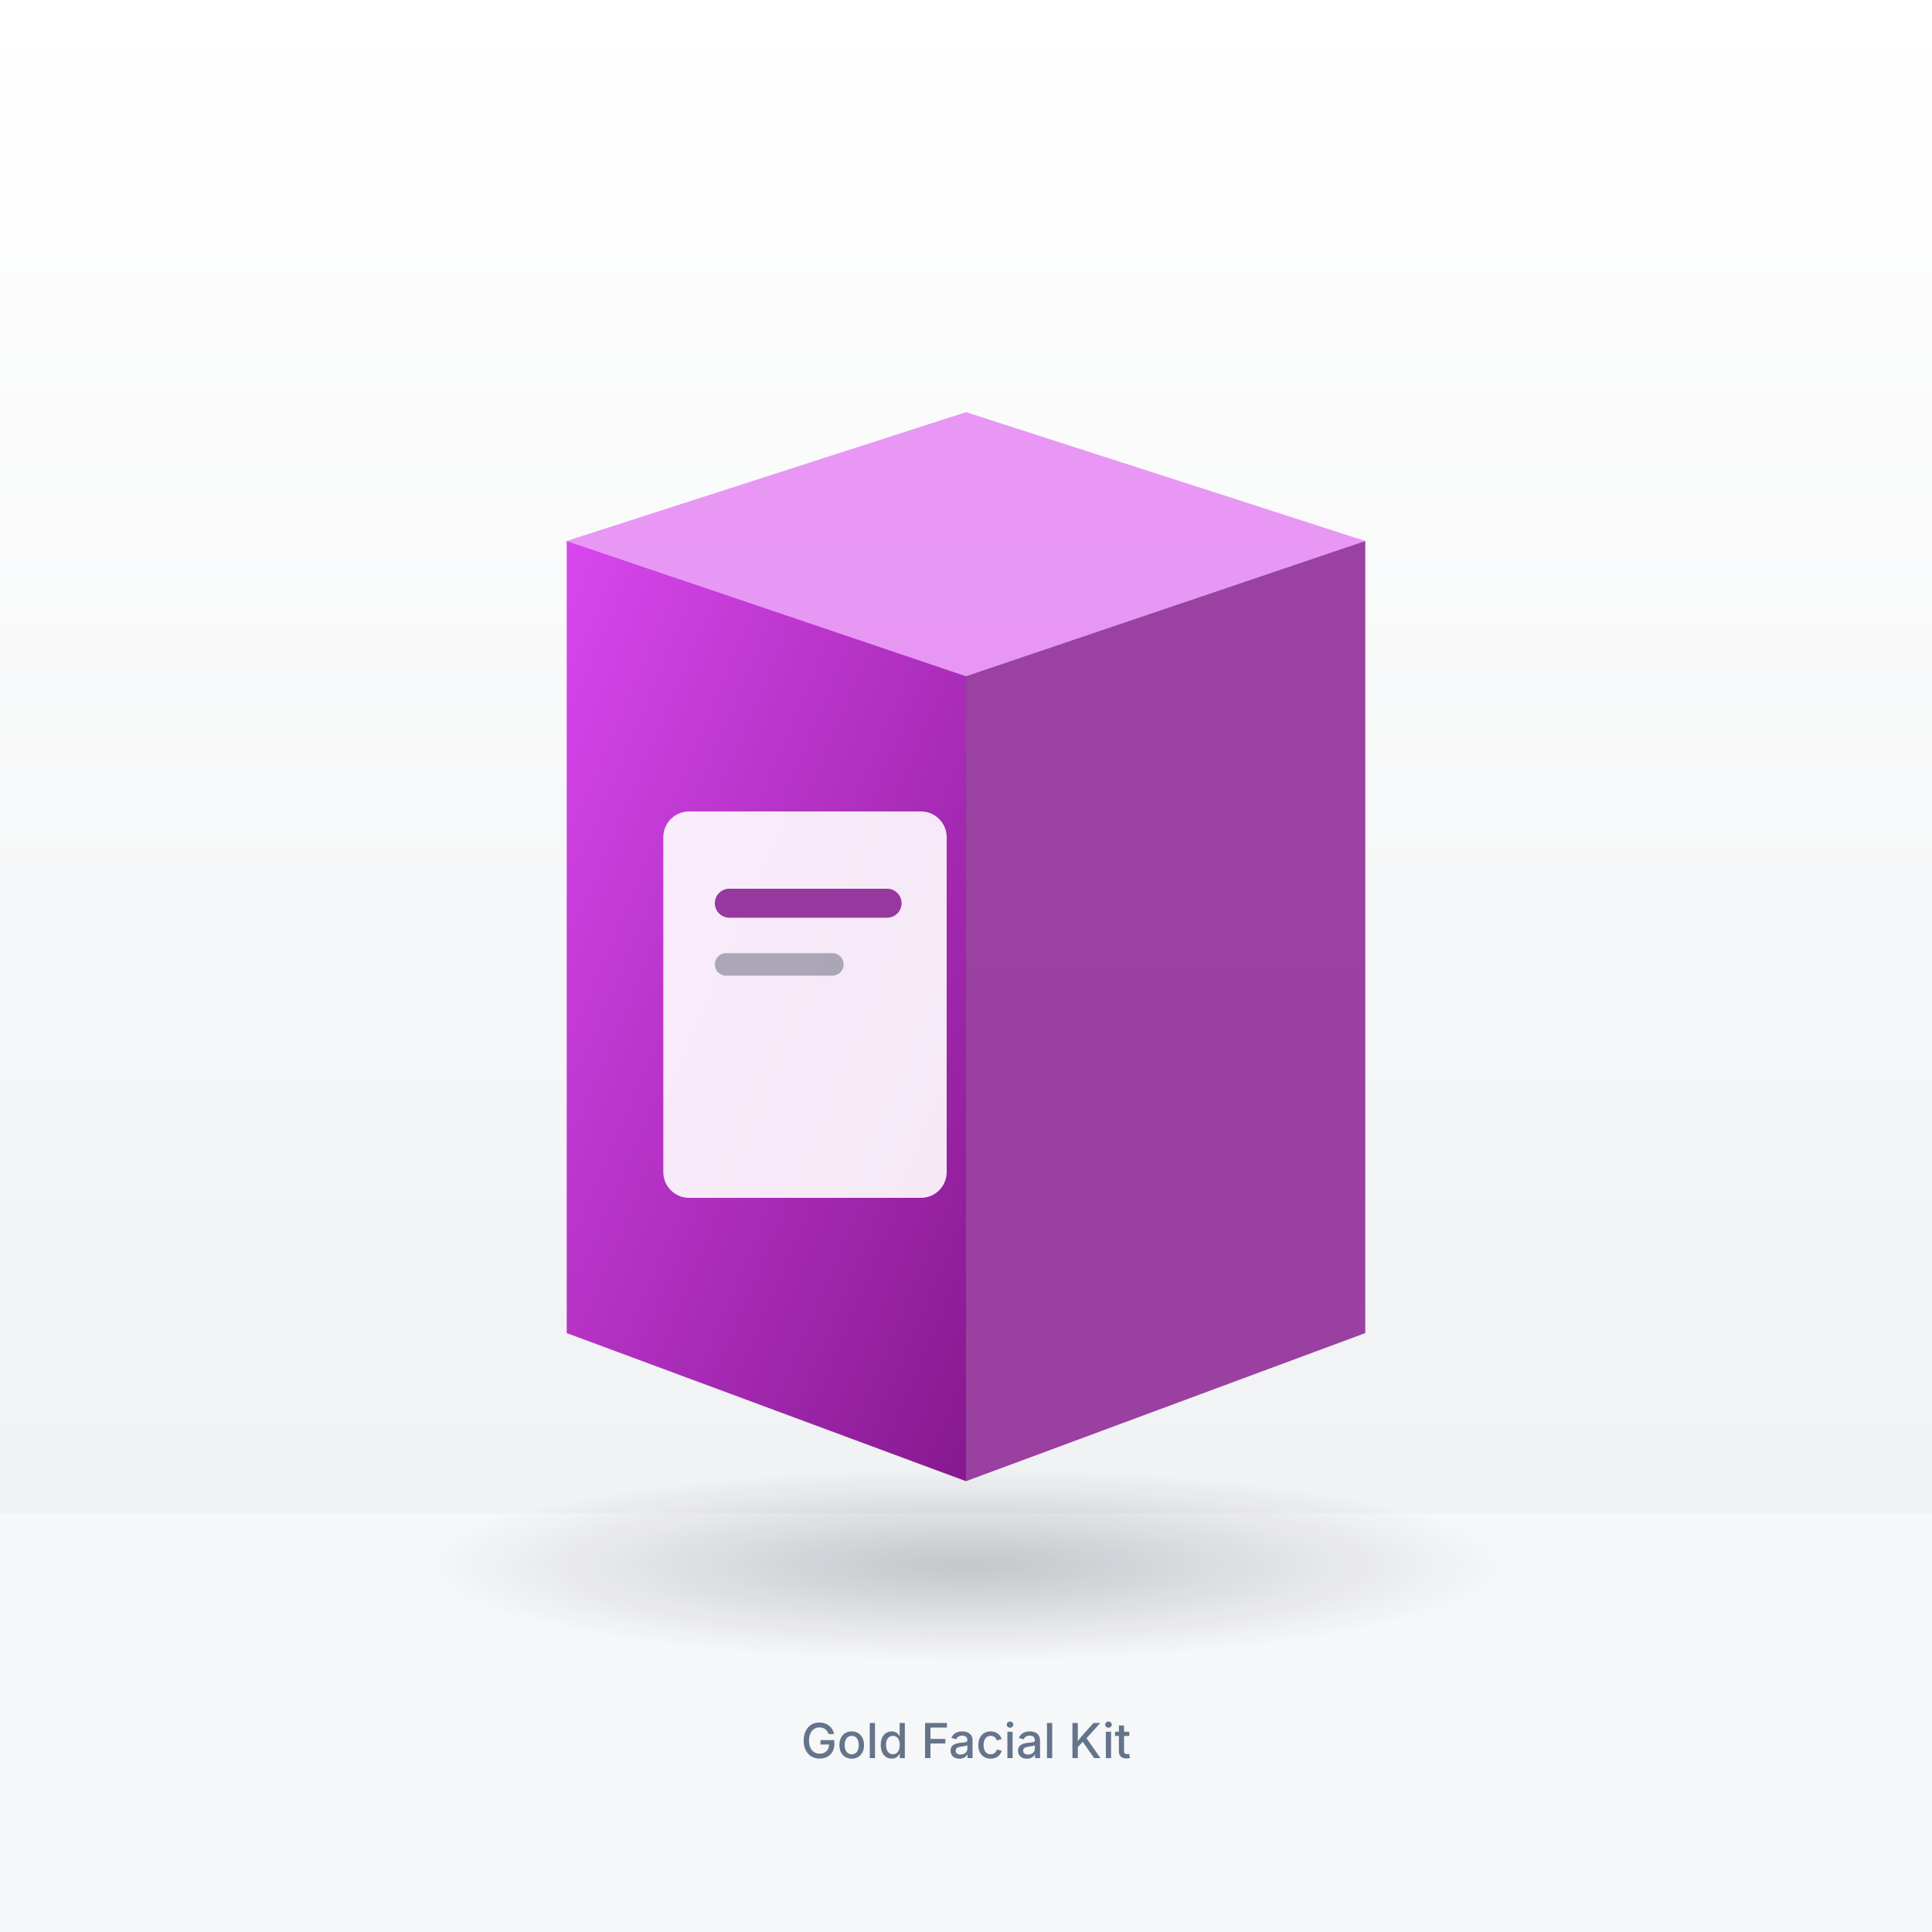
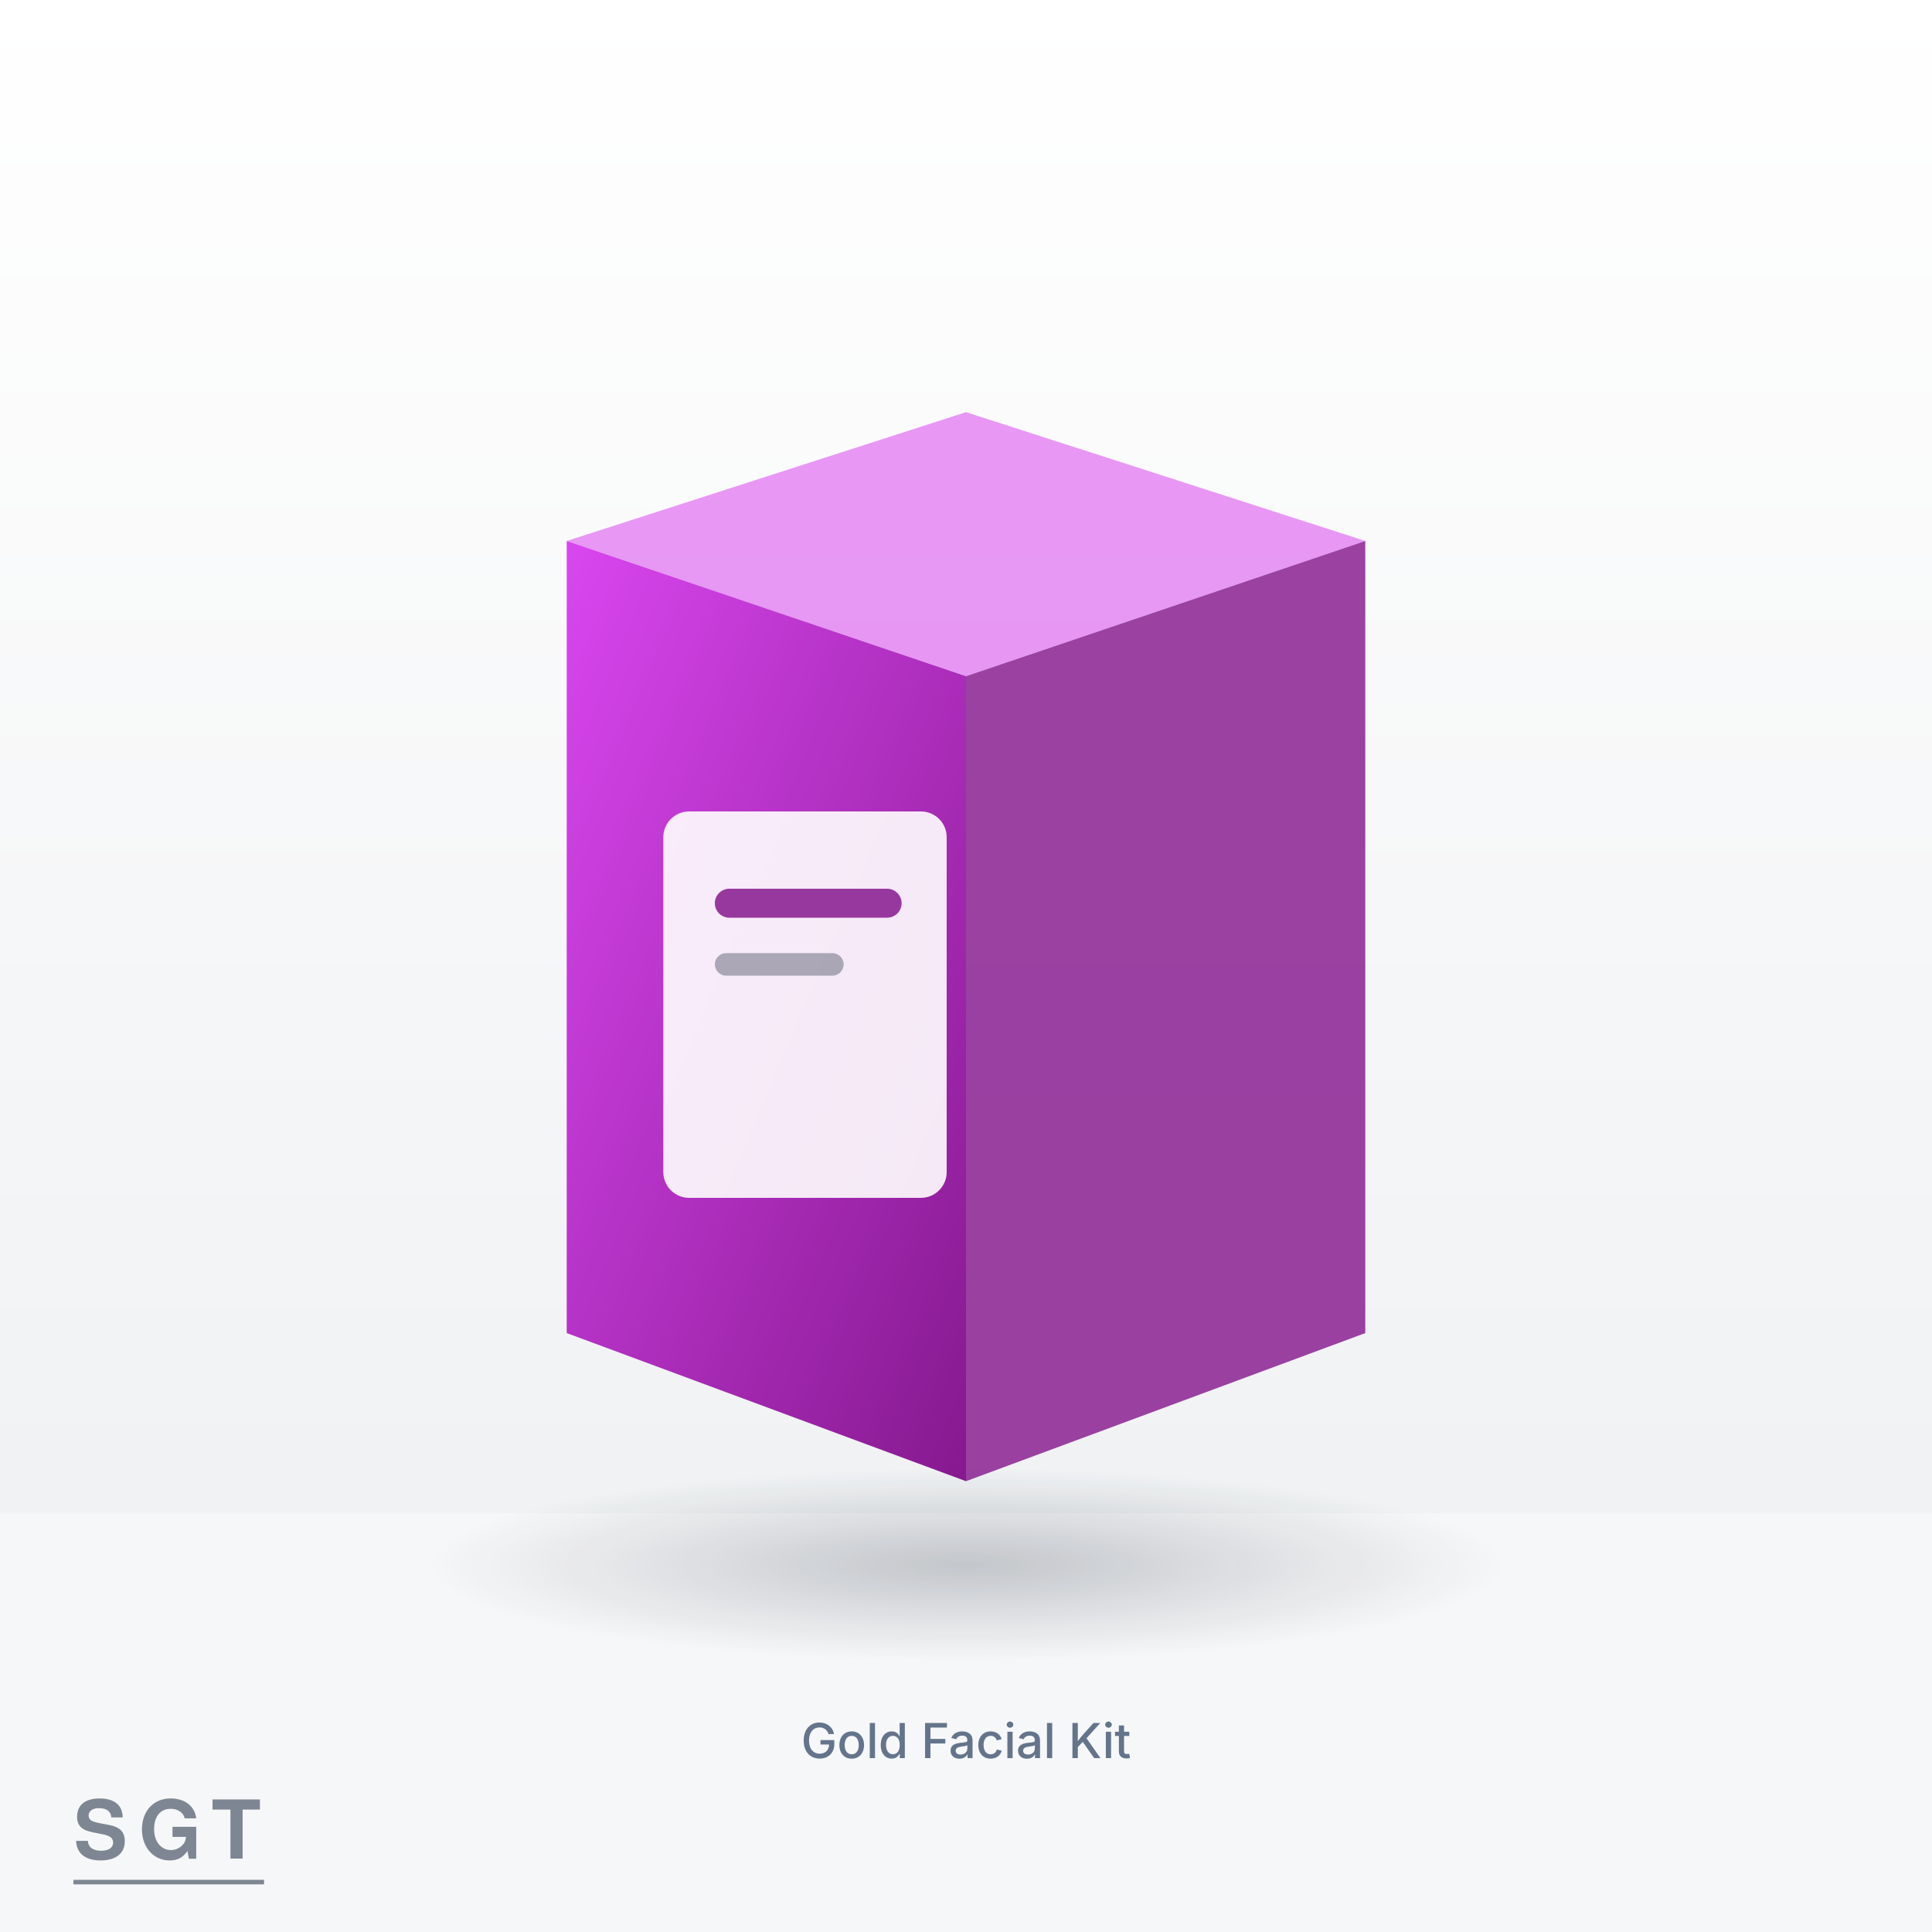
<svg xmlns="http://www.w3.org/2000/svg" viewBox="0 0 600 600" width="600" height="600" role="img" aria-label="Gold Facial Kit — Facial Products">
  <defs>
    <linearGradient id="bg" x1="0" y1="0" x2="0" y2="1">
      <stop offset="0%" stop-color="#ffffff" />
      <stop offset="100%" stop-color="#eceef0" />
    </linearGradient>
    <linearGradient id="body" x1="0" y1="0" x2="1" y2="1">
      <stop offset="0%" stop-color="#d946ef" />
      <stop offset="100%" stop-color="#86198f" />
    </linearGradient>
    <linearGradient id="stroke" x1="0" y1="0" x2="1" y2="1">
      <stop offset="0%" stop-color="#d946ef" />
      <stop offset="100%" stop-color="#86198f" />
    </linearGradient>
    <radialGradient id="shadow" cx="50%" cy="50%">
      <stop offset="0%" stop-color="#0f172a" stop-opacity="0.22" />
      <stop offset="100%" stop-color="#0f172a" stop-opacity="0" />
    </radialGradient>
  </defs>
  <rect width="600" height="600" fill="url(#bg)" />
  <rect y="470" width="600" height="130" fill="#f6f7f8" />
  <ellipse cx="300" cy="486" rx="168" ry="30" fill="url(#shadow)" />
  <g transform="translate(300 300) rotate(0) scale(1) translate(-300 -300)">
    <path d="M176 168l124-40 124 40-124 42z" fill="#d946ef" opacity="0.55" />
    <path d="M176 168l124 42v250l-124-46z" fill="url(#body)" />
    <path d="M424 168l-124 42v250l124-46z" fill="#86198f" opacity="0.82" />
    <rect x="206" y="252" width="88" height="120" rx="8" fill="#ffffff" opacity="0.9" />
    <rect x="222" y="276" width="58" height="9" rx="4.5" fill="#86198f" opacity="0.85" />
    <rect x="222" y="296" width="40" height="7" rx="3.5" fill="#1e293b" opacity="0.35" />
  </g>
  <text x="300" y="546" font-family="ui-sans-serif,system-ui,-apple-system,sans-serif" font-size="15" font-weight="500" fill="#64748b" text-anchor="middle">Gold Facial Kit</text>
+   <g id="sgt-mark" opacity="0.62">
+     <text x="22.8" y="577.2" fill="#334155" font-family="Helvetica Neue, Helvetica, Arial, sans-serif" font-size="25.2" font-weight="600" letter-spacing="3.53">SGT</text>
+     <rect x="22.8" y="583.8" width="59.2" height="1.4" fill="#334155" />
+   </g>
</svg>
